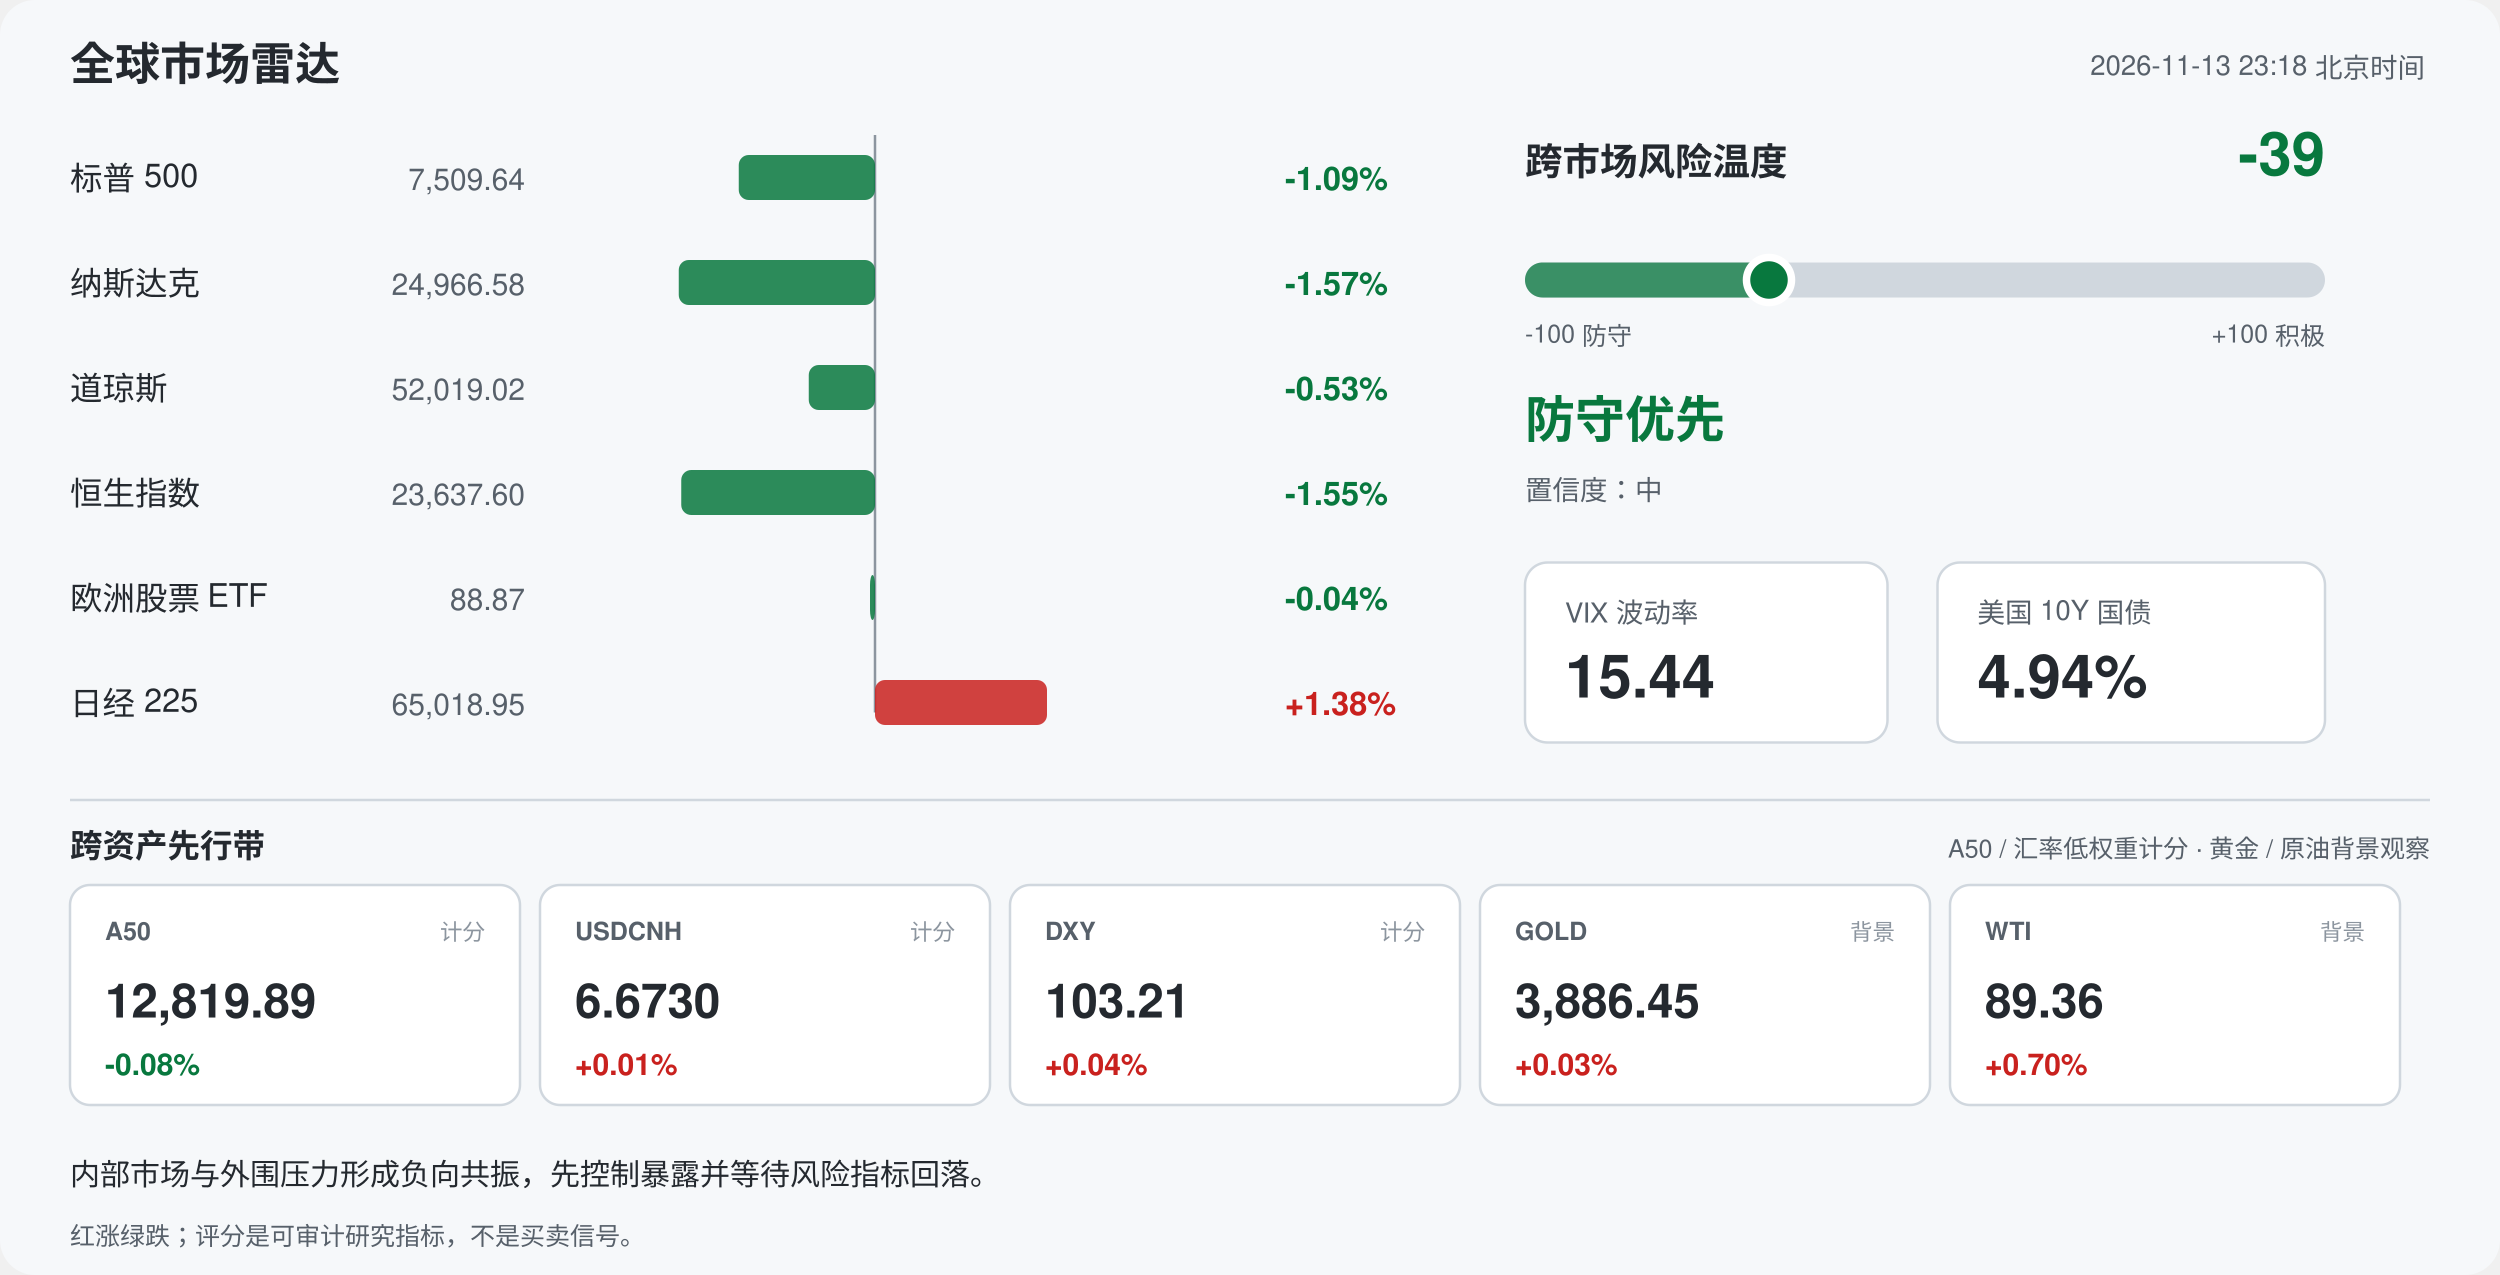
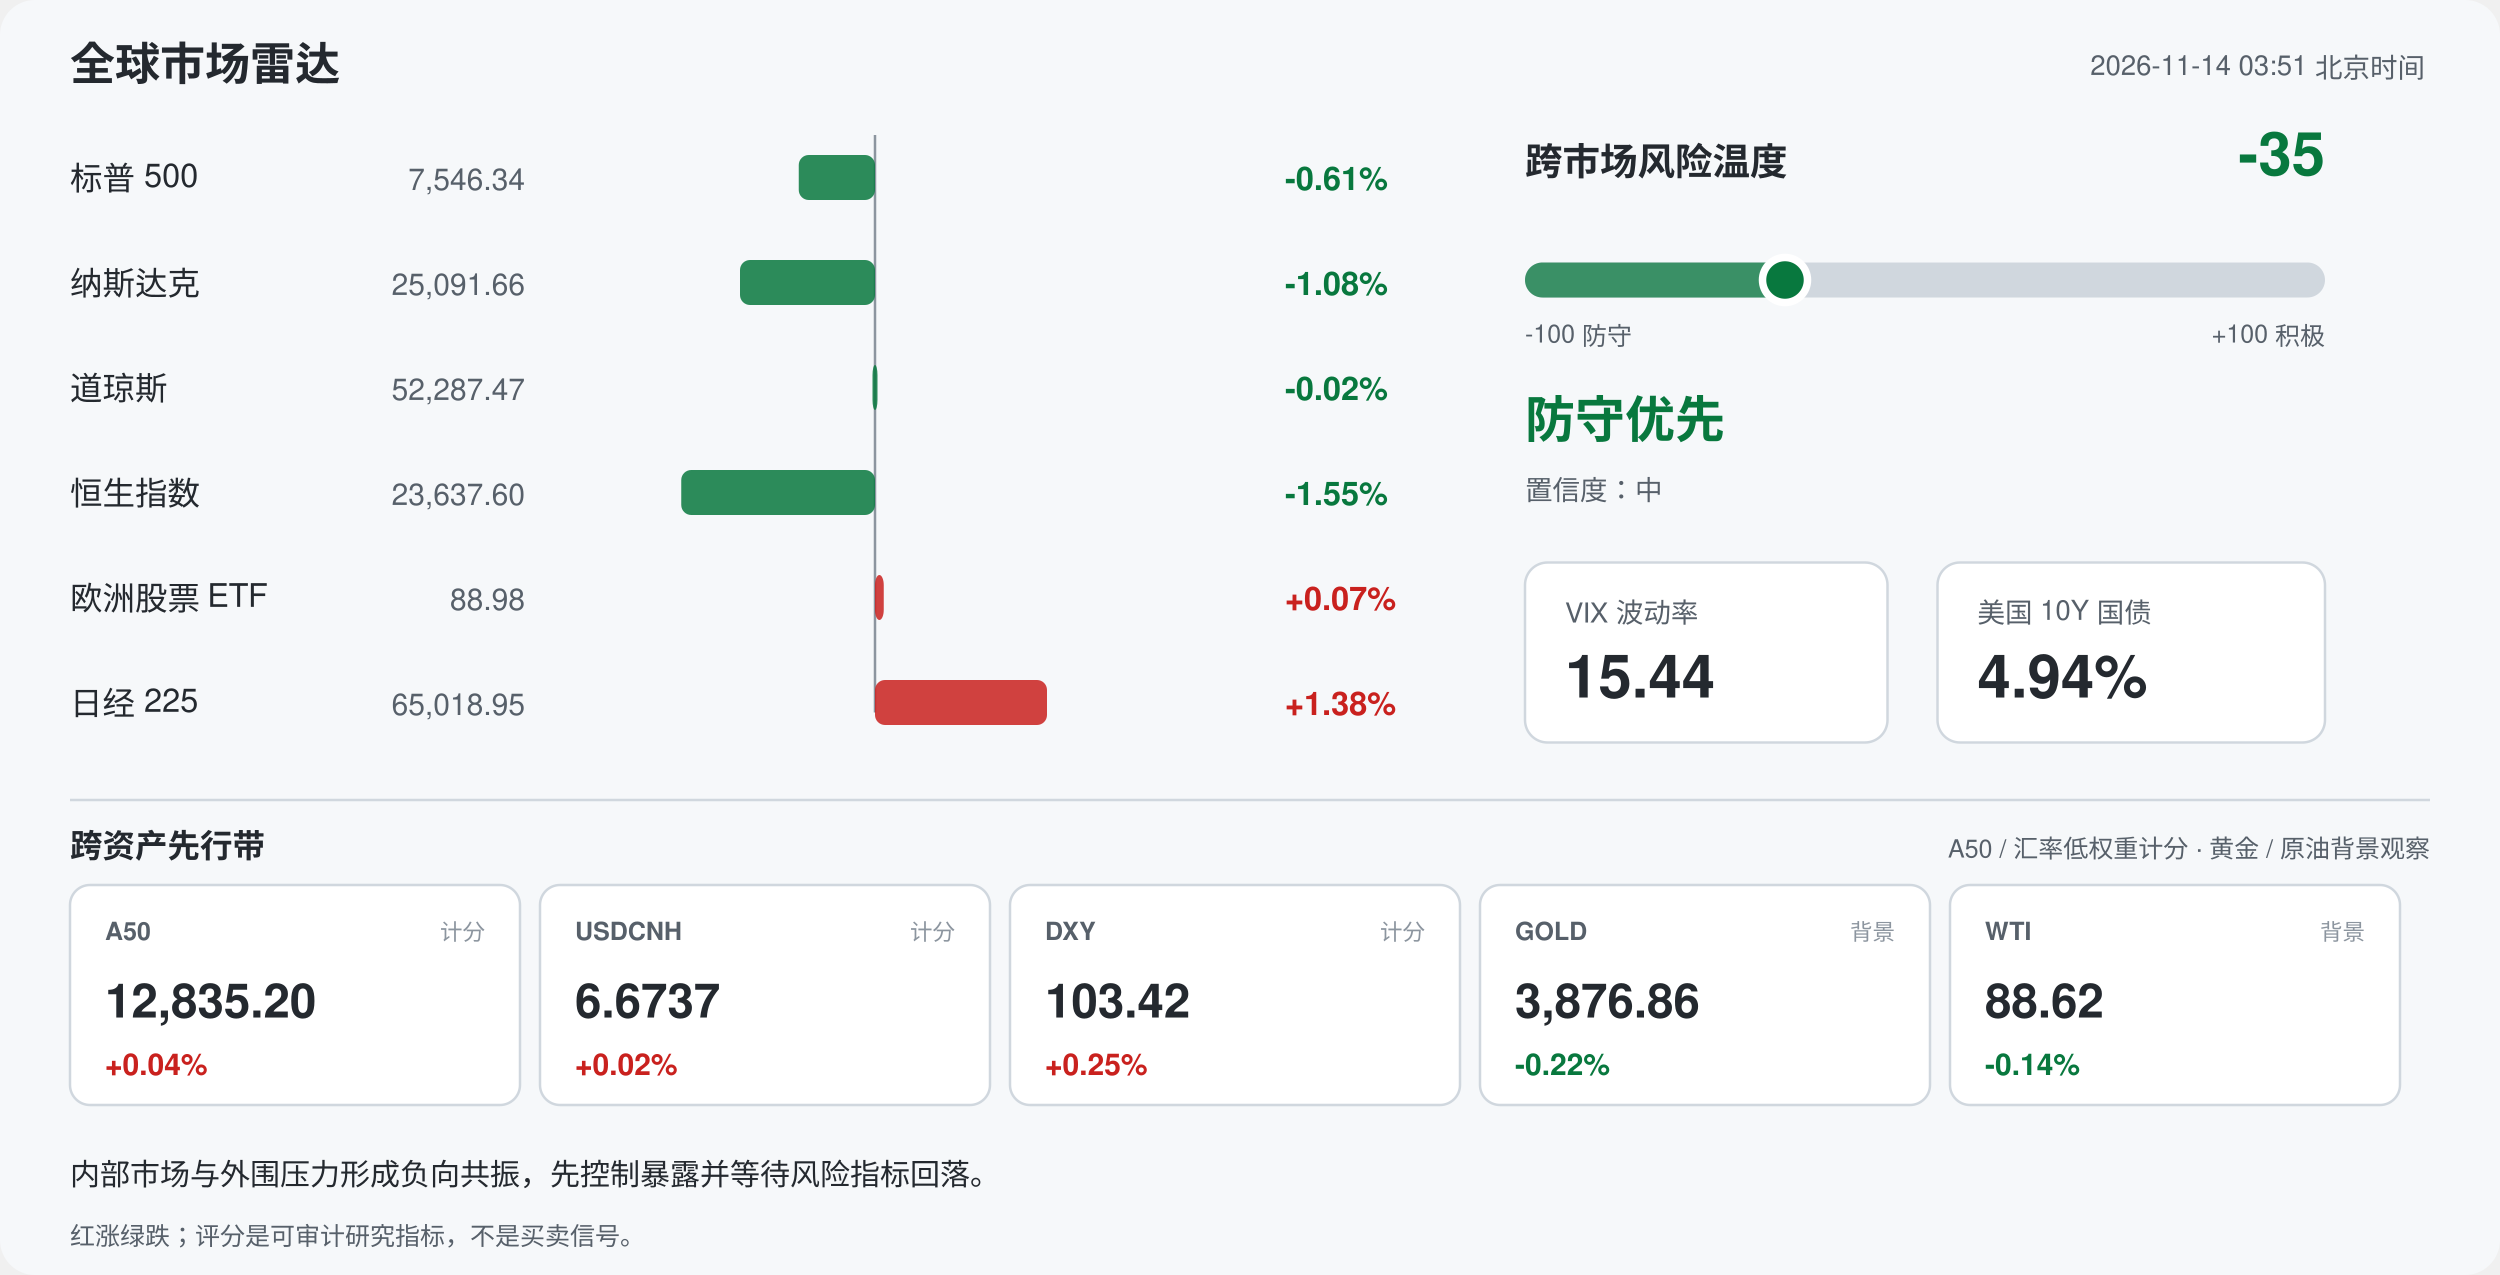
<svg xmlns="http://www.w3.org/2000/svg" width="1000" height="510" viewBox="0 0 1000 510" font-family="-apple-system,Segoe UI,Helvetica,Arial,sans-serif">
  <rect width="1000" height="510" rx="14" fill="#f6f8fa" />
  <text x="28" y="32" font-size="18" font-weight="700" fill="#24292f">全球市场雷达</text>
-   <text x="970" y="30" font-size="11" fill="#57606a" text-anchor="end">2026-11-13 23:18 北京时间</text>
+   <text x="970" y="30" font-size="11" fill="#57606a" text-anchor="end">2026-11-14 03:51 北京时间</text>
  <line x1="350" y1="54" x2="350" y2="285" stroke="#8c959f" stroke-width="1" />
  <text x="28" y="76" font-size="13" fill="#24292f">标普 500</text>
-   <text x="210" y="76" font-size="12" fill="#57606a" text-anchor="end">7,509.64</text>
-   <rect x="295.5" y="62" width="54.5" height="18" rx="4" fill="#08783e" opacity="0.85" />
-   <text x="514" y="76" font-size="13" font-weight="600" fill="#08783e">-1.09%</text>
+   <text x="210" y="76" font-size="12" fill="#57606a" text-anchor="end">7,546.34</text>
+   <rect x="319.5" y="62" width="30.5" height="18" rx="4" fill="#08783e" opacity="0.85" />
+   <text x="514" y="76" font-size="13" font-weight="600" fill="#08783e">-0.61%</text>
  <text x="28" y="118" font-size="13" fill="#24292f">纳斯达克</text>
-   <text x="210" y="118" font-size="12" fill="#57606a" text-anchor="end">24,966.58</text>
-   <rect x="271.5" y="104" width="78.5" height="18" rx="4" fill="#08783e" opacity="0.85" />
-   <text x="514" y="118" font-size="13" font-weight="600" fill="#08783e">-1.57%</text>
+   <text x="210" y="118" font-size="12" fill="#57606a" text-anchor="end">25,091.66</text>
+   <rect x="296.0" y="104" width="54.0" height="18" rx="4" fill="#08783e" opacity="0.85" />
+   <text x="514" y="118" font-size="13" font-weight="600" fill="#08783e">-1.08%</text>
  <text x="28" y="160" font-size="13" fill="#24292f">道琼斯</text>
-   <text x="210" y="160" font-size="12" fill="#57606a" text-anchor="end">52,019.02</text>
-   <rect x="323.5" y="146" width="26.5" height="18" rx="4" fill="#08783e" opacity="0.85" />
-   <text x="514" y="160" font-size="13" font-weight="600" fill="#08783e">-0.53%</text>
+   <text x="210" y="160" font-size="12" fill="#57606a" text-anchor="end">52,287.47</text>
+   <rect x="349.0" y="146" width="2.0" height="18" rx="4" fill="#08783e" opacity="0.85" />
+   <text x="514" y="160" font-size="13" font-weight="600" fill="#08783e">-0.02%</text>
  <text x="28" y="202" font-size="13" fill="#24292f">恒生指数</text>
  <text x="210" y="202" font-size="12" fill="#57606a" text-anchor="end">23,637.60</text>
  <rect x="272.5" y="188" width="77.5" height="18" rx="4" fill="#08783e" opacity="0.85" />
  <text x="514" y="202" font-size="13" font-weight="600" fill="#08783e">-1.55%</text>
  <text x="28" y="244" font-size="13" fill="#24292f">欧洲股票 ETF</text>
-   <text x="210" y="244" font-size="12" fill="#57606a" text-anchor="end">88.87</text>
-   <rect x="348.0" y="230" width="2.0" height="18" rx="4" fill="#08783e" opacity="0.85" />
-   <text x="514" y="244" font-size="13" font-weight="600" fill="#08783e">-0.04%</text>
+   <text x="210" y="244" font-size="12" fill="#57606a" text-anchor="end">88.98</text>
+   <rect x="350.0" y="230" width="3.5" height="18" rx="4" fill="#c9211e" opacity="0.85" />
+   <text x="514" y="244" font-size="13" font-weight="600" fill="#c9211e">+0.07%</text>
  <text x="28" y="286" font-size="13" fill="#24292f">日经 225</text>
  <text x="210" y="286" font-size="12" fill="#57606a" text-anchor="end">65,018.95</text>
  <rect x="350.0" y="272" width="68.8" height="18" rx="4" fill="#c9211e" opacity="0.85" />
  <text x="514" y="286" font-size="13" font-weight="600" fill="#c9211e">+1.38%</text>
  <text x="610" y="70" font-size="15" font-weight="700" fill="#24292f">跨市场风险温度</text>
-   <text x="930" y="70" font-size="24" font-weight="700" fill="#08783e" text-anchor="end">-39</text>
+   <text x="930" y="70" font-size="24" font-weight="700" fill="#08783e" text-anchor="end">-35</text>
  <rect x="610" y="105" width="320" height="14" rx="7" fill="#d0d7de" />
-   <rect x="610" y="105" width="97.6" height="14" rx="7" fill="#08783e" opacity="0.75" />
-   <circle cx="707.6" cy="112" r="9" fill="#08783e" stroke="#ffffff" stroke-width="3" />
+   <rect x="610" y="105" width="104.0" height="14" rx="7" fill="#08783e" opacity="0.75" />
+   <circle cx="714.0" cy="112" r="9" fill="#08783e" stroke="#ffffff" stroke-width="3" />
  <text x="610" y="137" font-size="10" fill="#57606a">-100 防守</text>
  <text x="930" y="137" font-size="10" fill="#57606a" text-anchor="end">+100 积极</text>
  <text x="610" y="175" font-size="20" font-weight="700" fill="#08783e">防守优先</text>
  <text x="610" y="200" font-size="11" fill="#57606a">置信度：中</text>
  <rect x="610" y="225" width="145" height="72" rx="9" fill="#ffffff" stroke="#d0d7de" />
  <text x="626" y="249" font-size="11" fill="#57606a">VIX 波动率</text>
  <text x="626" y="279" font-size="24" font-weight="700" fill="#24292f">15.44</text>
  <rect x="775" y="225" width="155" height="72" rx="9" fill="#ffffff" stroke="#d0d7de" />
  <text x="791" y="249" font-size="11" fill="#57606a">美国 10Y 国债</text>
  <text x="791" y="279" font-size="24" font-weight="700" fill="#24292f">4.94%</text>
  <line x1="28" y1="320" x2="972" y2="320" stroke="#d0d7de" />
  <text x="28" y="343" font-size="13" font-weight="700" fill="#24292f">跨资产先行带</text>
  <text x="972" y="343" font-size="10" fill="#57606a" text-anchor="end">A50 / 汇率低权重计分 · 黄金 / 原油背景观察</text>
  <rect x="28" y="354" width="180" height="88" rx="8" fill="#ffffff" stroke="#d0d7de" />
  <text x="42" y="376" font-size="10" font-weight="700" fill="#57606a">A50</text>
  <text x="194" y="376" font-size="9" fill="#8c959f" text-anchor="end">计分</text>
-   <text x="42" y="407" font-size="19" font-weight="700" fill="#24292f">12,819.89</text>
-   <text x="42" y="430" font-size="12" font-weight="700" fill="#08783e">-0.08%</text>
+   <text x="42" y="407" font-size="19" font-weight="700" fill="#24292f">12,835.20</text>
+   <text x="42" y="430" font-size="12" font-weight="700" fill="#c9211e">+0.04%</text>
  <rect x="216" y="354" width="180" height="88" rx="8" fill="#ffffff" stroke="#d0d7de" />
  <text x="230" y="376" font-size="10" font-weight="700" fill="#57606a">USDCNH</text>
  <text x="382" y="376" font-size="9" fill="#8c959f" text-anchor="end">计分</text>
-   <text x="230" y="407" font-size="19" font-weight="700" fill="#24292f">6.6730</text>
-   <text x="230" y="430" font-size="12" font-weight="700" fill="#c9211e">+0.01%</text>
+   <text x="230" y="407" font-size="19" font-weight="700" fill="#24292f">6.6737</text>
+   <text x="230" y="430" font-size="12" font-weight="700" fill="#c9211e">+0.02%</text>
  <rect x="404" y="354" width="180" height="88" rx="8" fill="#ffffff" stroke="#d0d7de" />
  <text x="418" y="376" font-size="10" font-weight="700" fill="#57606a">DXY</text>
  <text x="570" y="376" font-size="9" fill="#8c959f" text-anchor="end">计分</text>
-   <text x="418" y="407" font-size="19" font-weight="700" fill="#24292f">103.21</text>
-   <text x="418" y="430" font-size="12" font-weight="700" fill="#c9211e">+0.04%</text>
+   <text x="418" y="407" font-size="19" font-weight="700" fill="#24292f">103.42</text>
+   <text x="418" y="430" font-size="12" font-weight="700" fill="#c9211e">+0.25%</text>
  <rect x="592" y="354" width="180" height="88" rx="8" fill="#ffffff" stroke="#d0d7de" />
  <text x="606" y="376" font-size="10" font-weight="700" fill="#57606a">GOLD</text>
  <text x="758" y="376" font-size="9" fill="#8c959f" text-anchor="end">背景</text>
-   <text x="606" y="407" font-size="19" font-weight="700" fill="#24292f">3,886.45</text>
-   <text x="606" y="430" font-size="12" font-weight="700" fill="#c9211e">+0.03%</text>
+   <text x="606" y="407" font-size="19" font-weight="700" fill="#24292f">3,876.86</text>
+   <text x="606" y="430" font-size="12" font-weight="700" fill="#08783e">-0.22%</text>
  <rect x="780" y="354" width="180" height="88" rx="8" fill="#ffffff" stroke="#d0d7de" />
  <text x="794" y="376" font-size="10" font-weight="700" fill="#57606a">WTI</text>
  <text x="946" y="376" font-size="9" fill="#8c959f" text-anchor="end">背景</text>
-   <text x="794" y="407" font-size="19" font-weight="700" fill="#24292f">89.36</text>
-   <text x="794" y="430" font-size="12" font-weight="700" fill="#c9211e">+0.70%</text>
+   <text x="794" y="407" font-size="19" font-weight="700" fill="#24292f">88.62</text>
+   <text x="794" y="430" font-size="12" font-weight="700" fill="#08783e">-0.14%</text>
  <text x="28" y="474" font-size="12" fill="#24292f">内部市场与外围压力形成负向共振，先控制暴露并等待风险指标回落。</text>
  <text x="28" y="498" font-size="10" fill="#57606a">红涨绿跌；评分是可审计研究指标，不是买卖信号。</text>
</svg>
